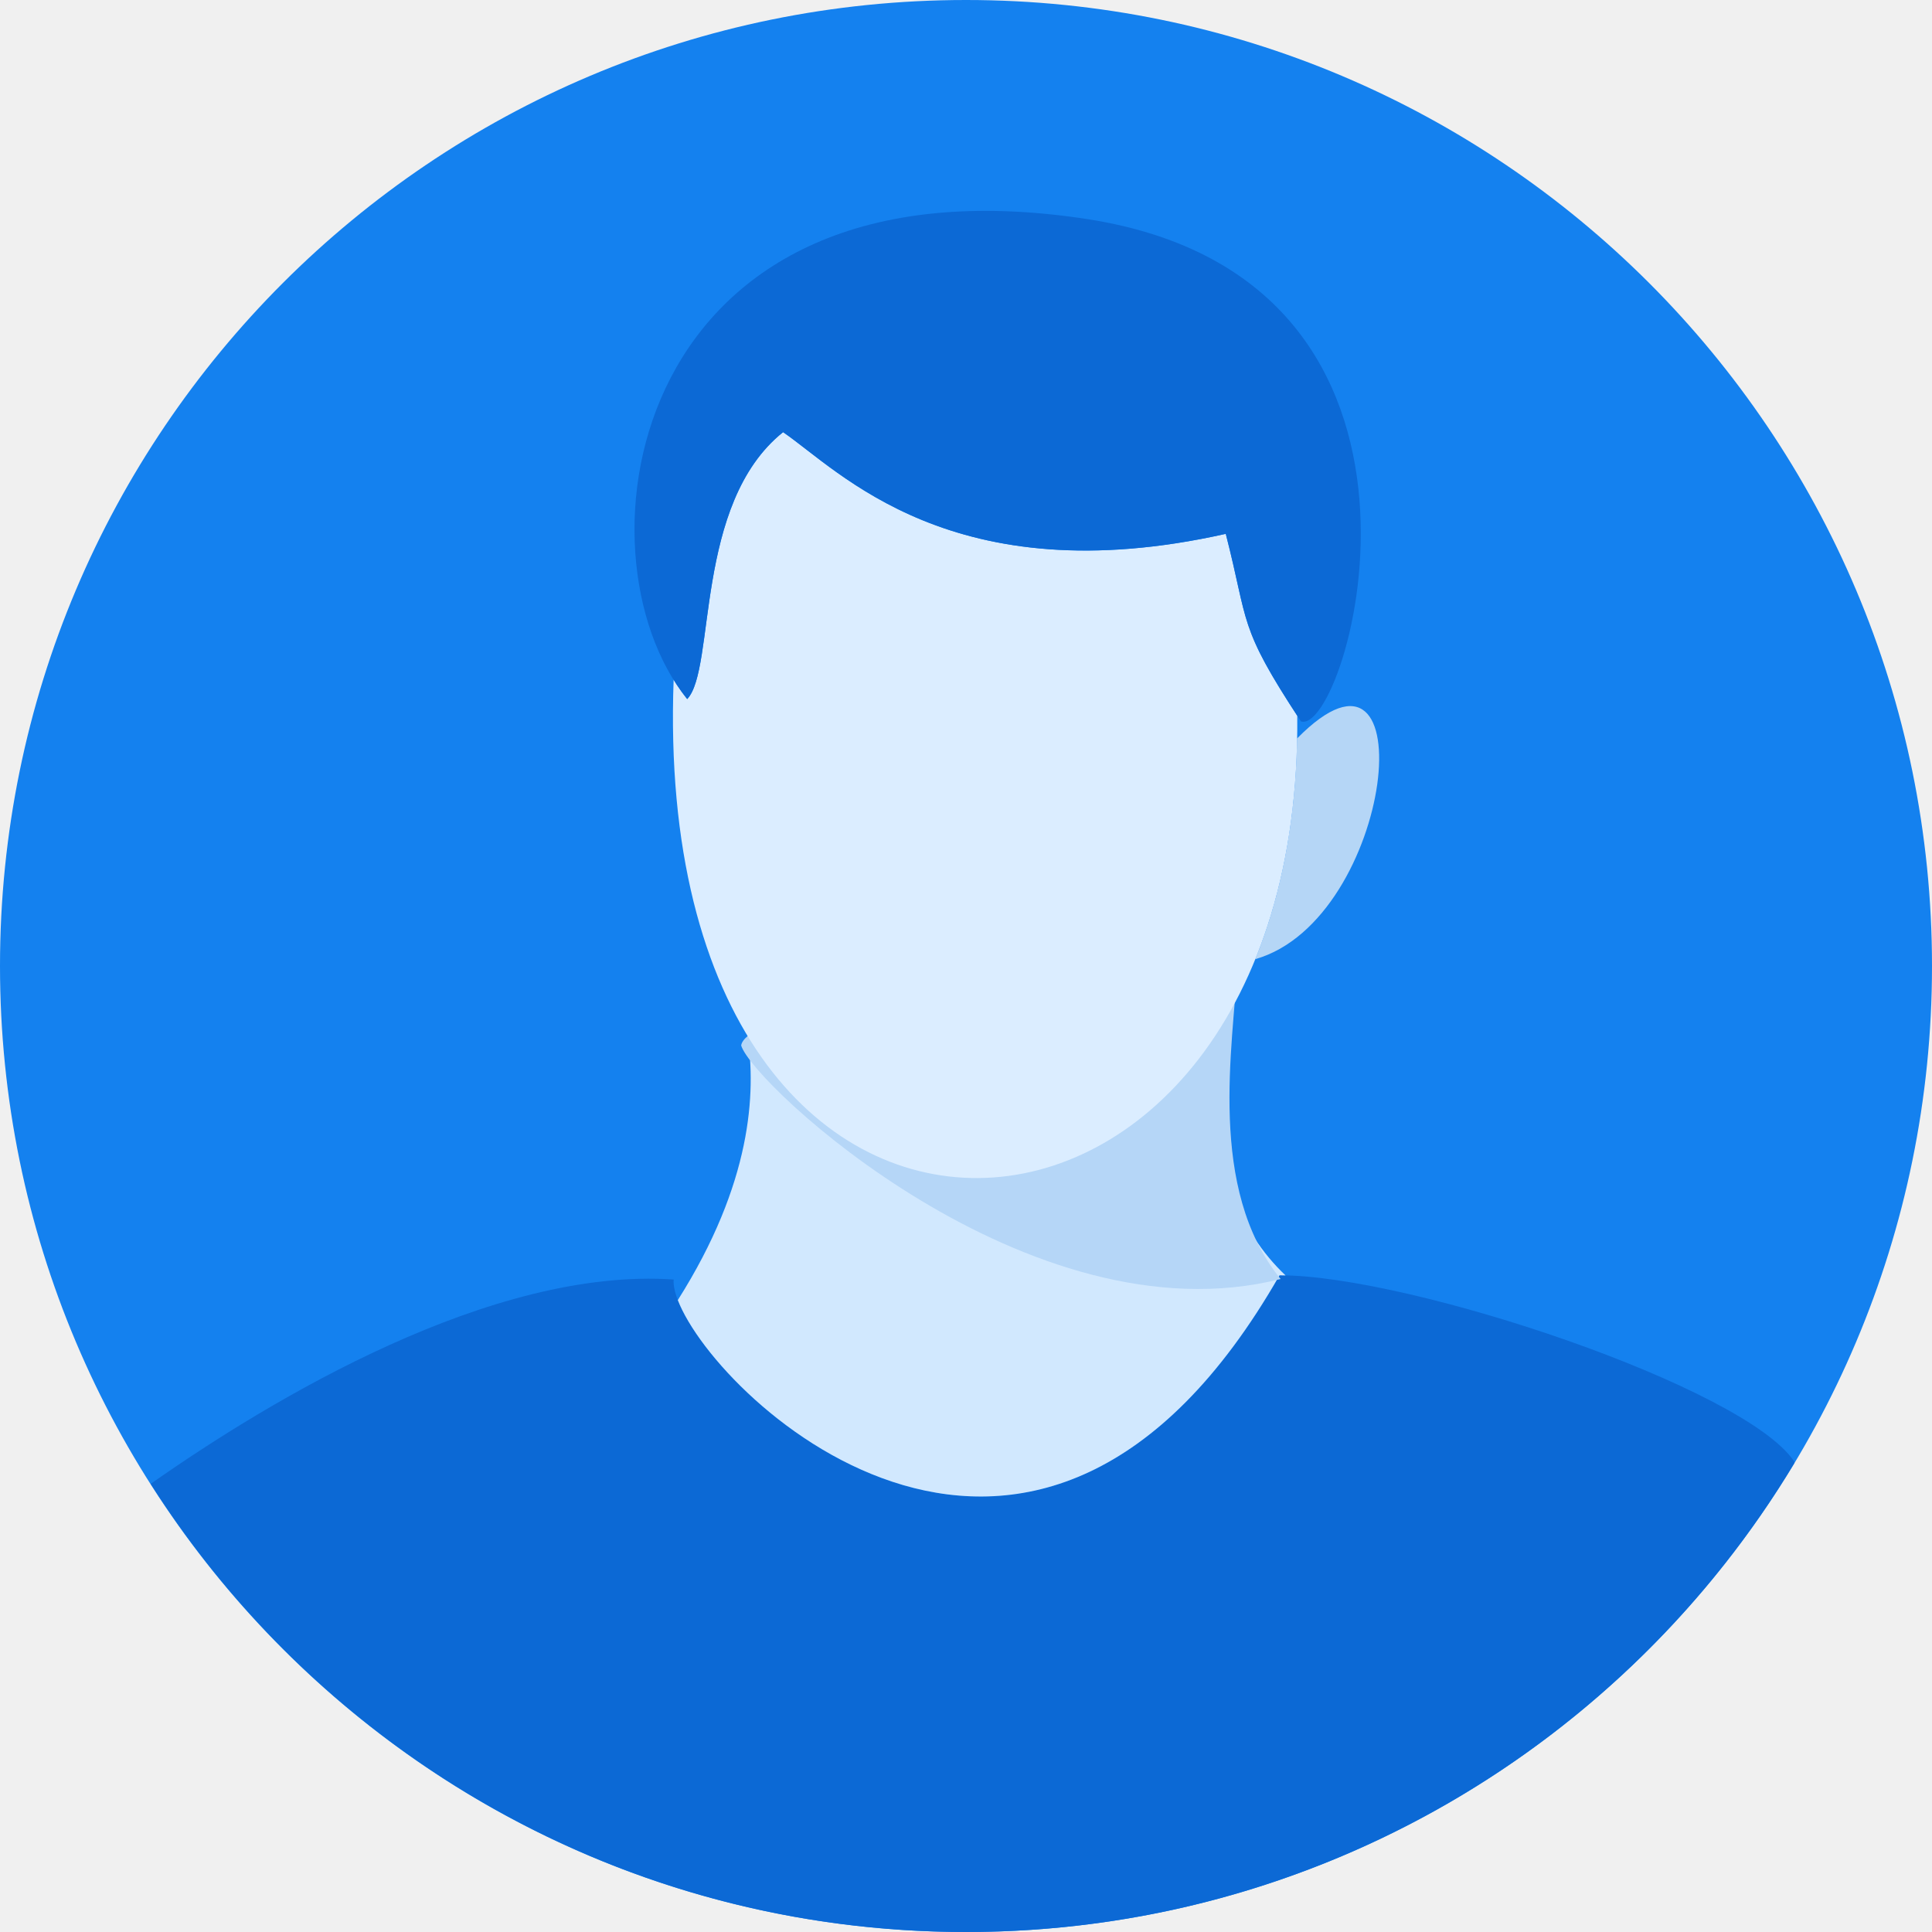
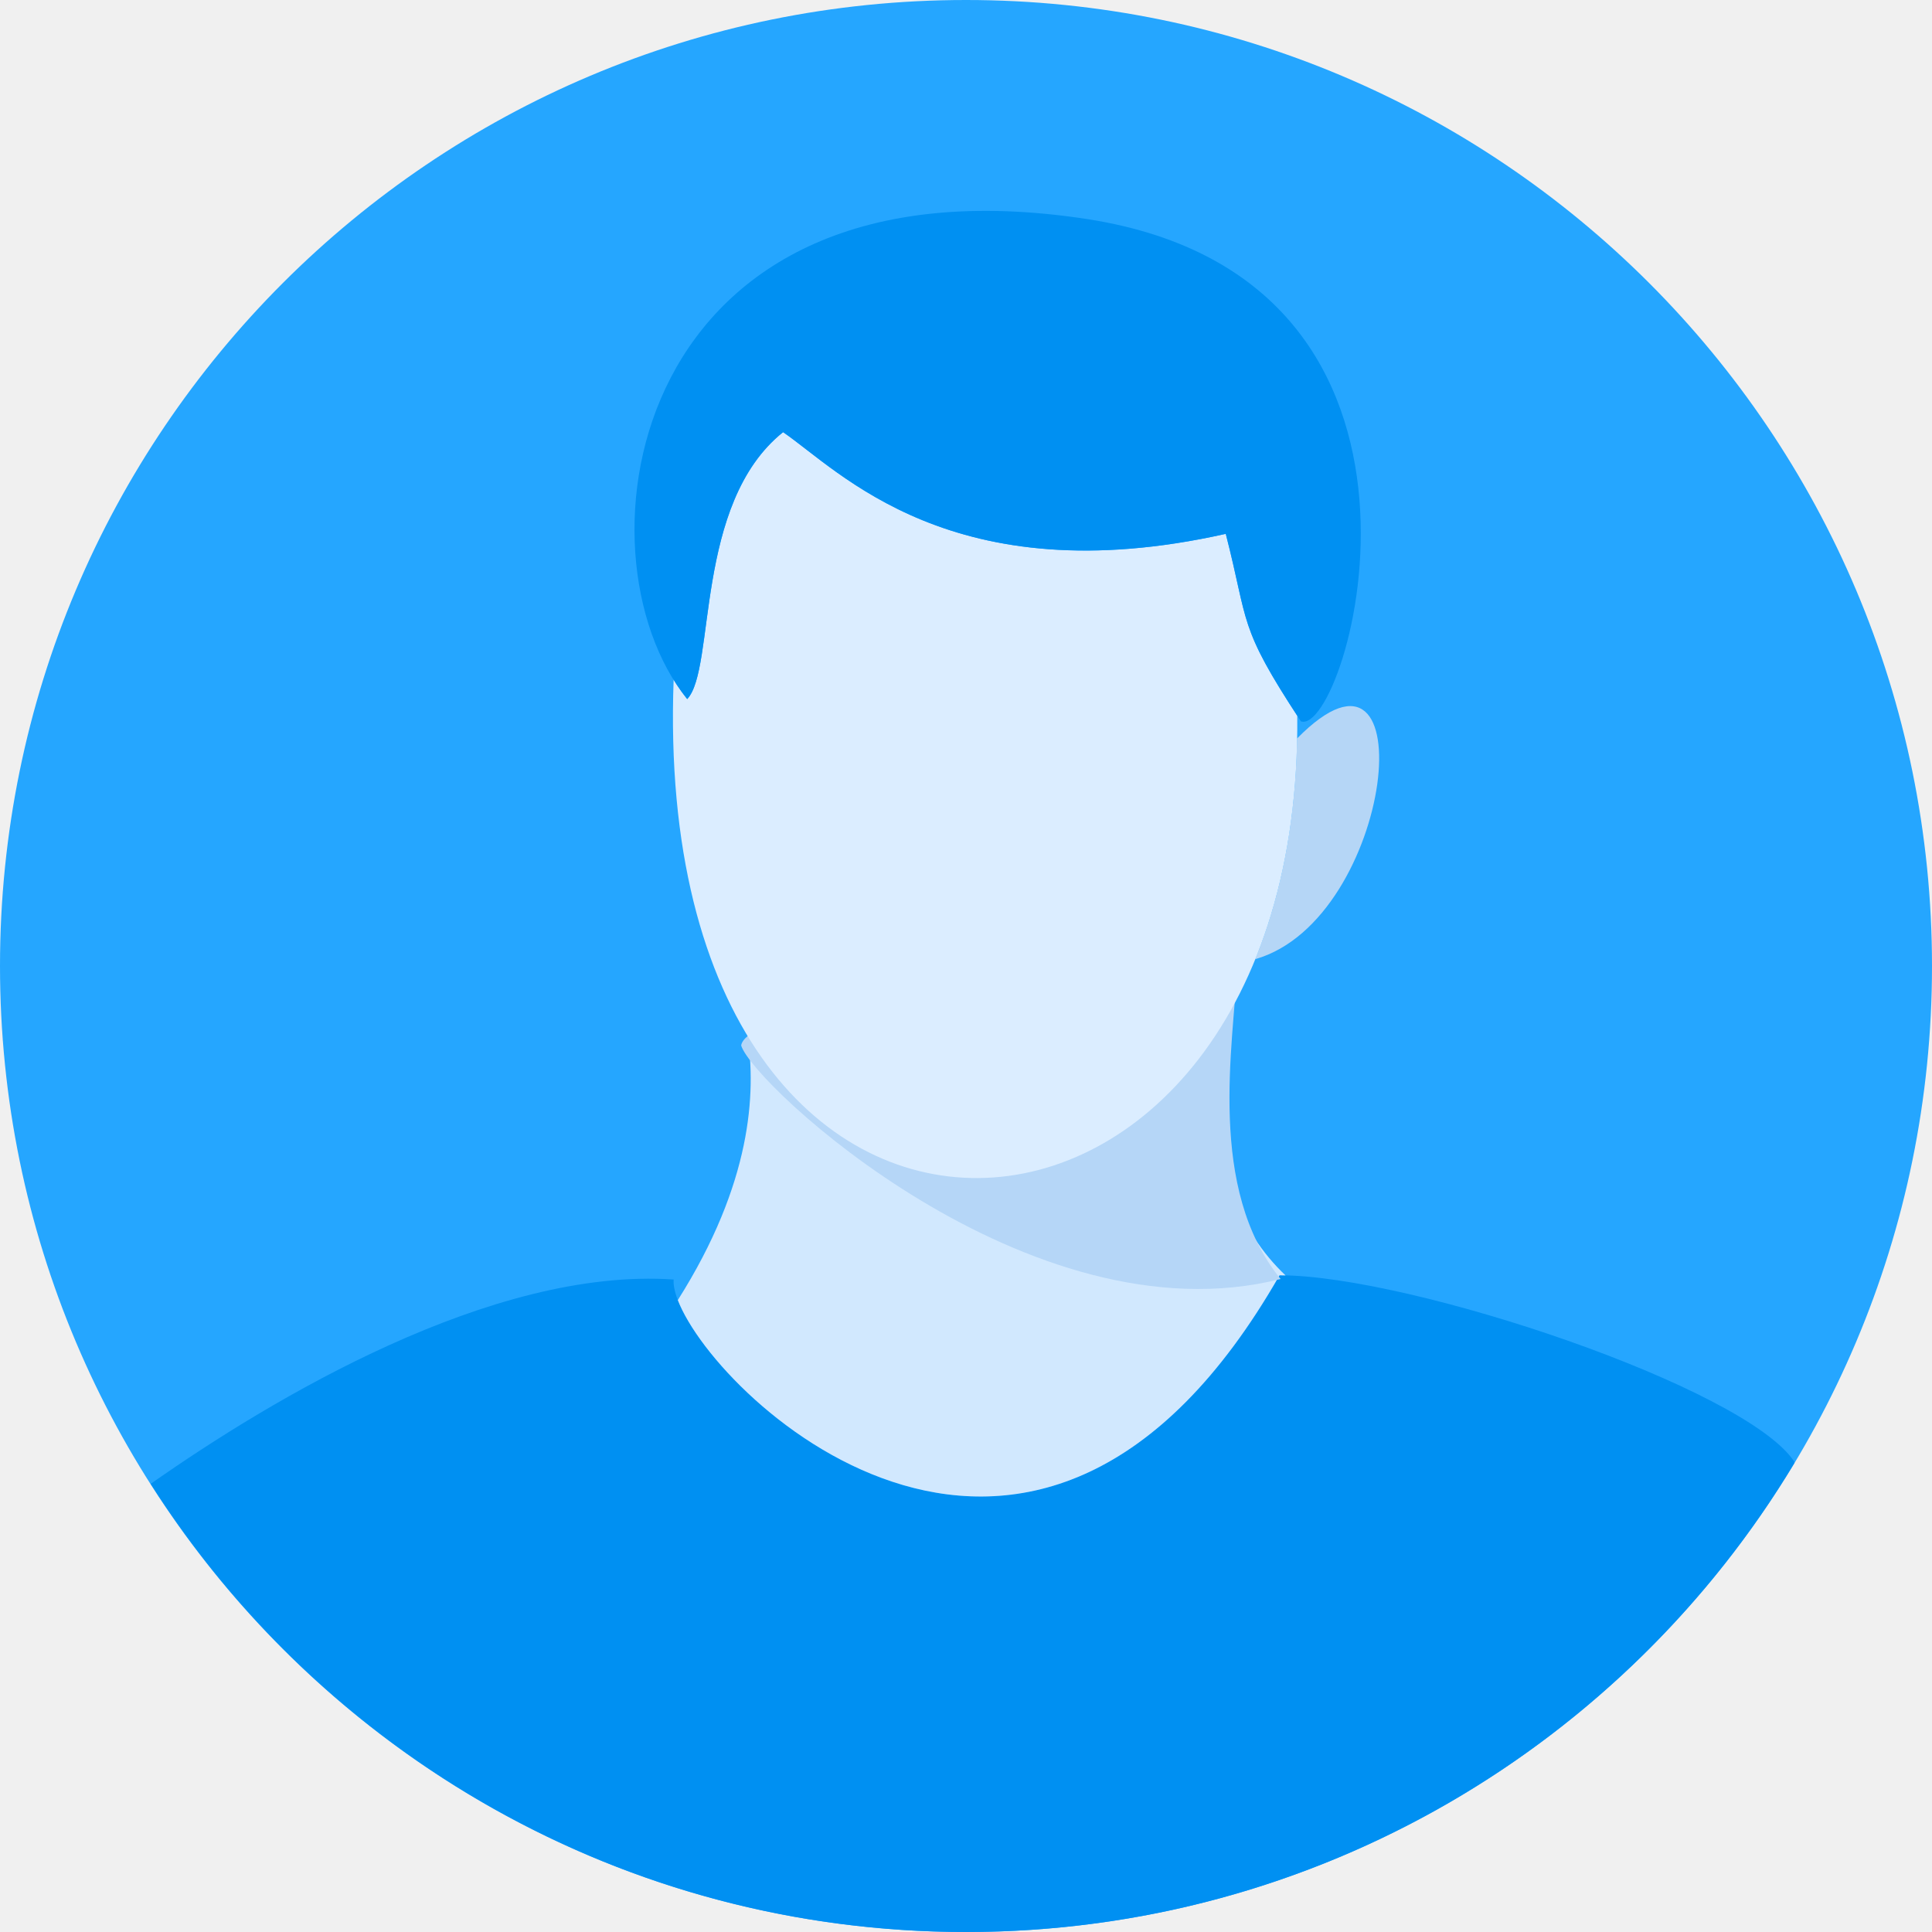
<svg xmlns="http://www.w3.org/2000/svg" width="68" height="68" viewBox="0 0 68 68" fill="none">
  <g clip-path="url(#clip0)">
-     <path d="M0 34C0 52.778 15.222 68 34 68C52.778 68 68 52.778 68 34C68 15.222 52.778 0 34 0C15.222 0 0 15.222 0 34Z" fill="#1481EF" />
-     <path d="M34 68C46.379 68 57.209 61.383 63.156 51.495L63.154 51.447C61.439 48.838 49.658 44.886 45.035 44.886C35.865 60.917 23.487 47.645 23.711 45.035C17.306 44.595 9.588 49.22 5.304 52.226C11.338 61.706 21.931 68 34 68Z" fill="#0C69D5" />
-     <path d="M23.857 45.759C25.271 49.421 36.531 59.752 45.035 44.886C45.103 44.886 45.176 44.89 45.247 44.891C43.648 43.375 42.415 40.855 42.889 36.275C38.619 42.959 30.487 43.356 26.309 36.45C26.613 38.468 26.464 41.638 23.857 45.759Z" fill="#D1E8FE" />
-     <path d="M26.087 36.796C26.465 38.138 36.227 47.253 45.073 45.017C42.484 41.829 43.401 36.852 43.562 33.888C44.479 31.875 26.357 35.007 26.087 36.796Z" fill="#B5D6F7" />
-     <path d="M45.654 25.99C45.599 29.005 45.059 31.601 44.182 33.759C49.082 32.359 50.238 21.339 45.654 25.99Z" fill="#B5D6F6" />
+     <path d="M0 34C0 52.778 15.222 68 34 68C52.778 68 68 52.778 68 34C68 15.222 52.778 0 34 0C15.222 0 0 15.222 0 34Z" fill="#25A6FF" />
+     <path d="M34 68C46.379 68 57.209 61.383 63.156 51.495L63.153 51.447C61.438 48.838 49.657 44.886 45.035 44.886C35.865 60.917 23.487 47.645 23.711 45.035C17.306 44.595 9.587 49.22 5.304 52.226C11.338 61.706 21.93 68 34 68Z" fill="#0090F2" />
+     <path d="M23.857 45.759C25.271 49.421 36.531 59.752 45.035 44.886C45.103 44.886 45.176 44.89 45.247 44.891C43.648 43.375 42.415 40.855 42.889 36.275C38.619 42.96 30.487 43.356 26.309 36.45C26.613 38.468 26.464 41.638 23.857 45.759Z" fill="#D1E8FE" />
+     <path d="M26.087 36.796C26.465 38.138 36.227 47.253 45.073 45.017C42.484 41.829 43.401 36.852 43.562 33.889C44.479 31.875 26.357 35.007 26.087 36.796Z" fill="#B5D6F7" />
+     <path d="M45.654 25.99C45.599 29.005 45.059 31.601 44.181 33.759C49.082 32.359 50.238 21.339 45.654 25.99Z" fill="#B5D6F6" />
    <path d="M43.143 18.789C33.506 20.951 29.531 16.552 27.562 15.21C24.413 17.727 25.2 23.542 24.187 24.605C24.014 24.387 23.855 24.158 23.71 23.919C22.829 47.912 45.872 46.287 45.659 25.191C43.579 22.003 43.951 21.93 43.143 18.789Z" fill="#DBEDFF" />
-     <path d="M27.562 15.211C29.531 16.553 33.506 20.952 43.143 18.79C43.968 21.996 43.556 21.996 45.787 25.389C47.418 25.948 52.143 9.898 38.305 7.717C22.106 5.201 20.025 19.461 24.187 24.605C25.2 23.543 24.413 17.727 27.562 15.211Z" fill="#0C69D5" />
+     <path d="M27.562 15.211C29.531 16.553 33.506 20.952 43.143 18.79C43.968 21.996 43.556 21.996 45.787 25.389C47.418 25.948 52.143 9.898 38.305 7.717C22.106 5.201 20.025 19.461 24.187 24.605C25.2 23.543 24.412 17.727 27.562 15.211Z" fill="#0090F2" />
  </g>
  <defs>
    <clipPath id="clip0">
      <rect width="68" height="68" fill="white" />
    </clipPath>
  </defs>
</svg>
